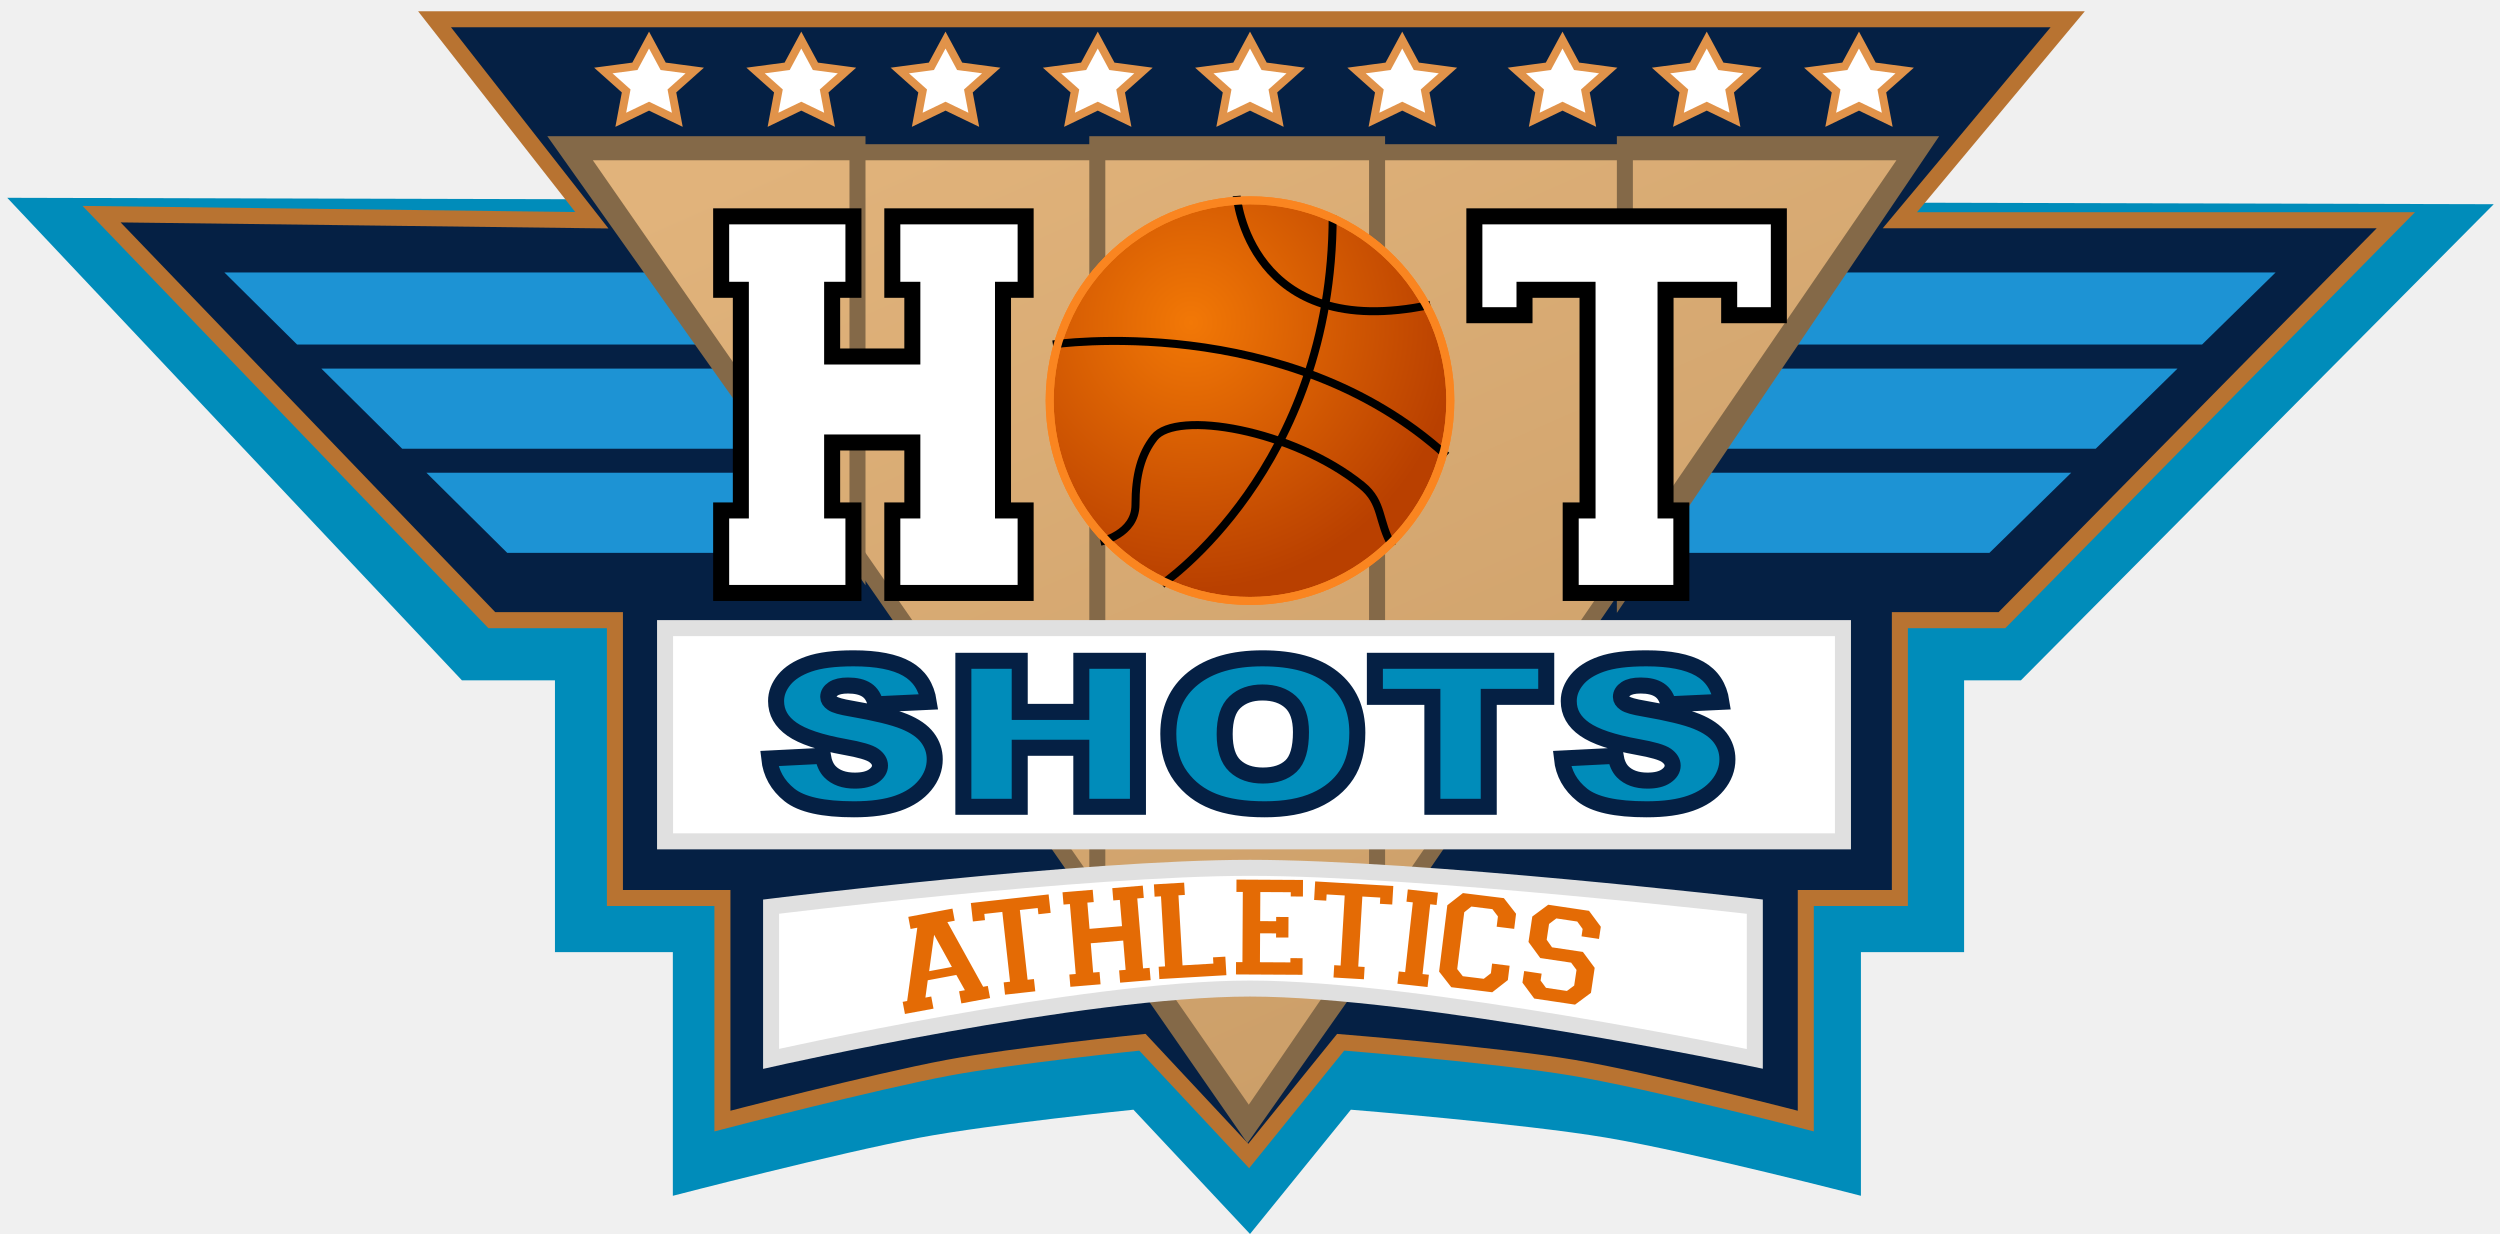
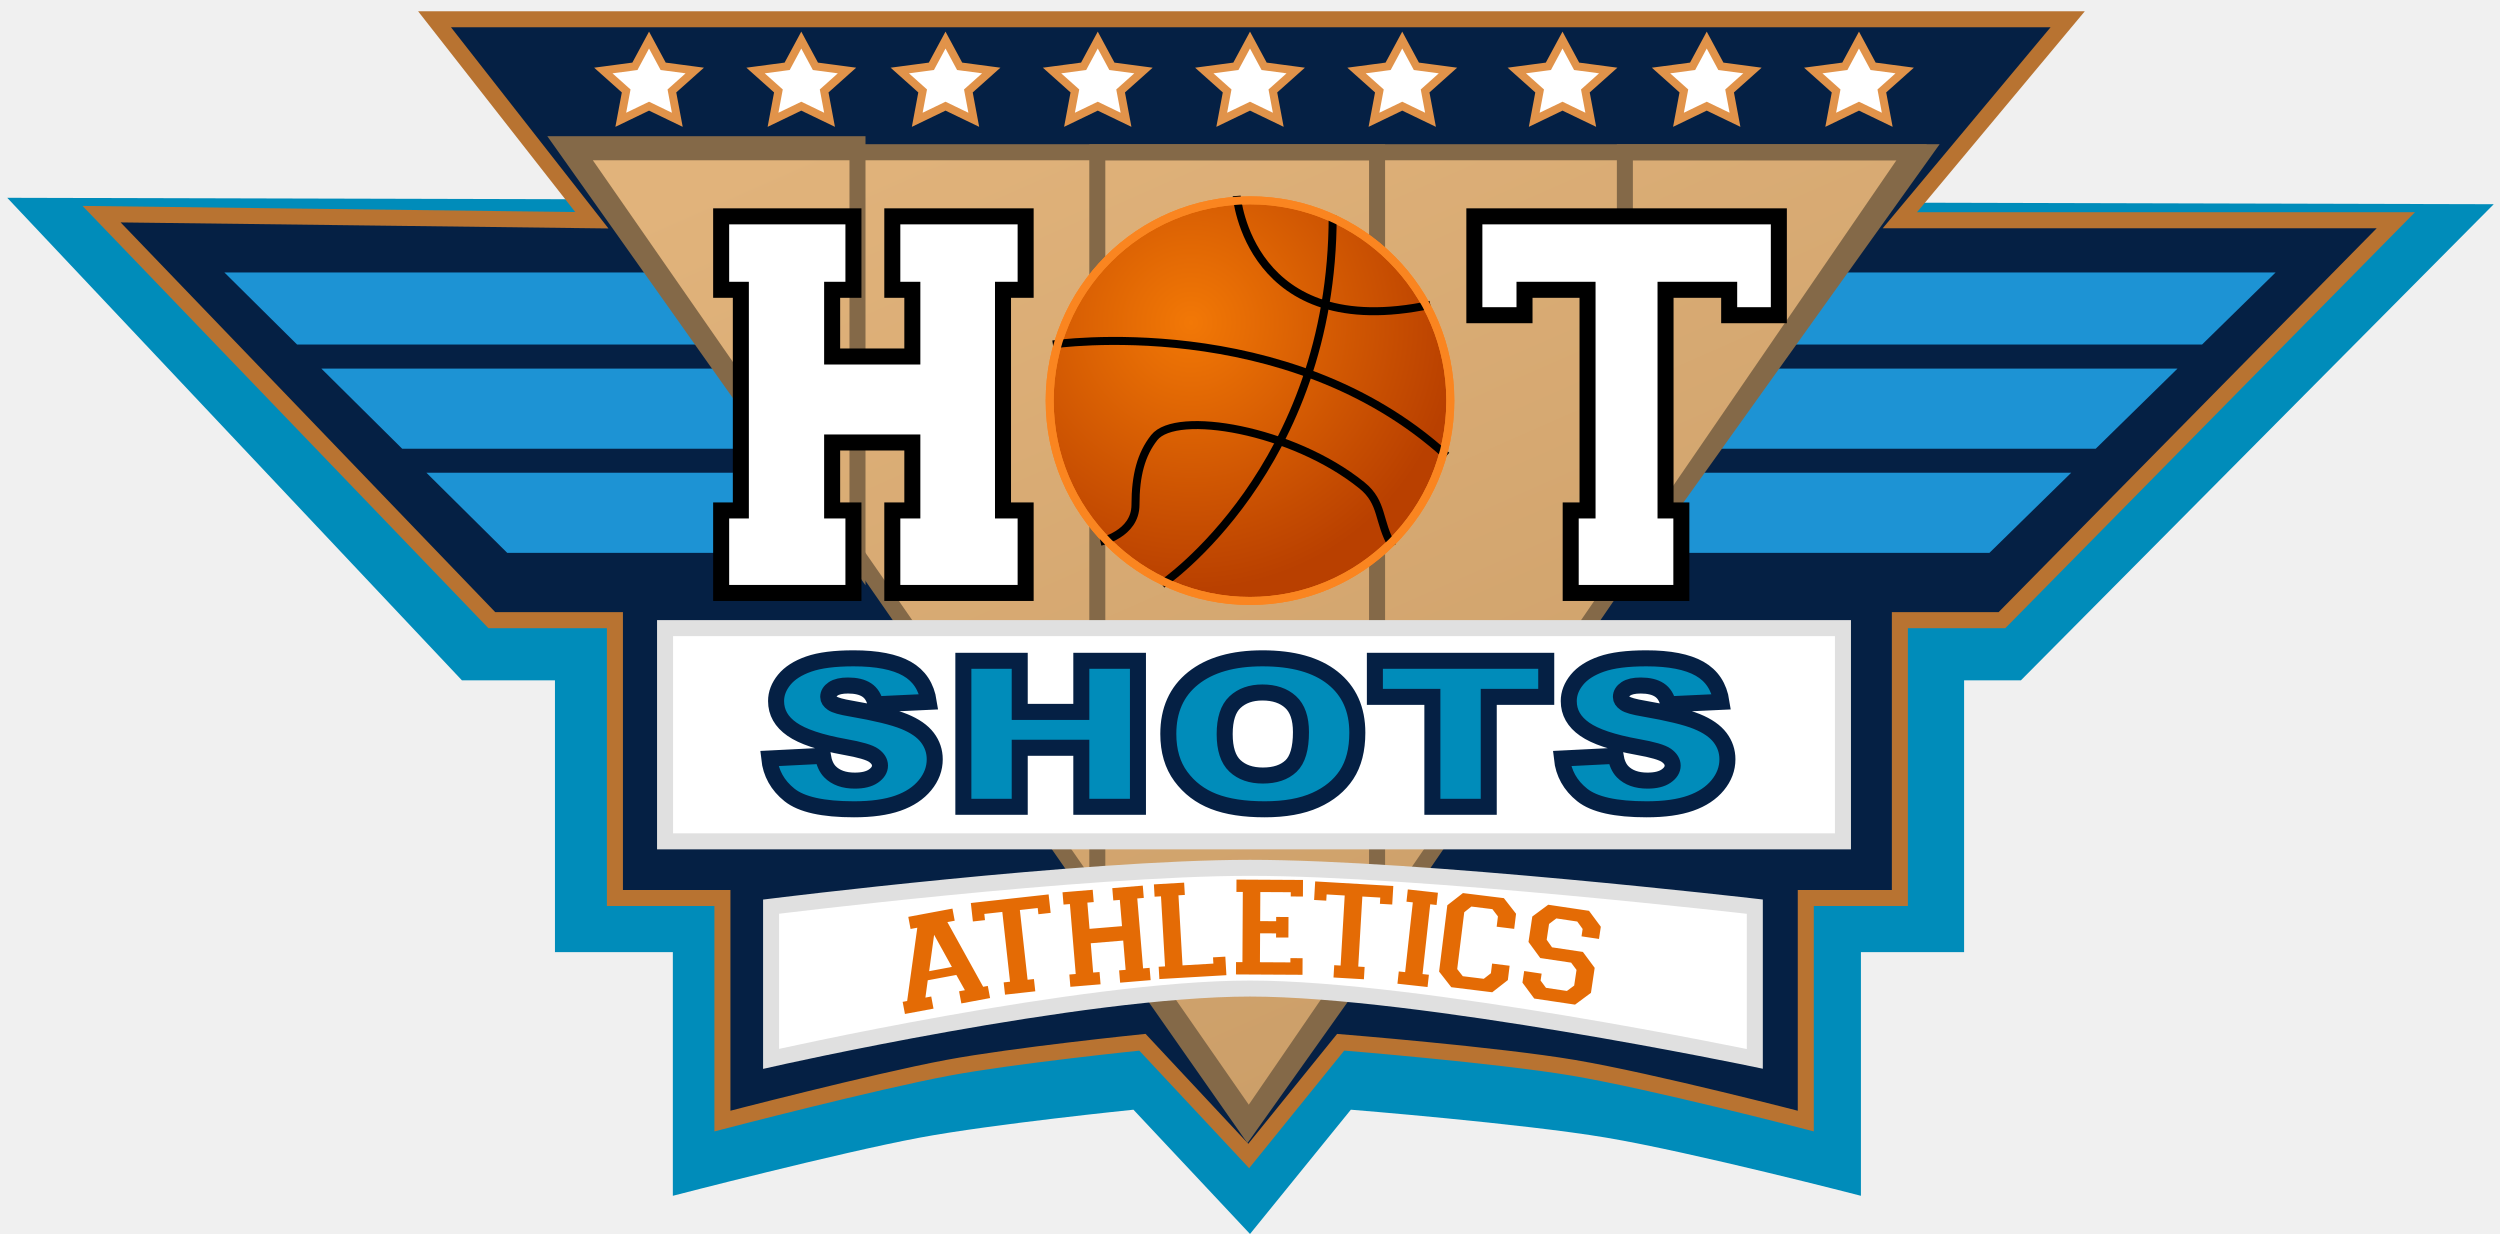
<svg xmlns="http://www.w3.org/2000/svg" width="312px" height="154px" viewBox="0 0 312 154" version="1.1">
  <description>Created with Sketch (http://www.bohemiancoding.com/sketch)</description>
  <defs>
    <linearGradient x1="14.382%" y1="0%" x2="70.912%" y2="92.606%" id="linearGradient-1">
      <stop stop-color="#E1B37B" offset="0%" />
      <stop stop-color="#CB9E68" offset="100%" />
    </linearGradient>
    <radialGradient cx="35.238%" cy="30.482%" fx="35.238%" fy="30.482%" r="66.825%" id="radialGradient-2">
      <stop stop-color="#F27806" offset="0%" />
      <stop stop-color="#B94000" offset="100%" />
    </radialGradient>
  </defs>
  <g id="Page-1" stroke="none" stroke-width="1" fill="none" fill-rule="evenodd">
    <g id="Logo" transform="translate(1, 2)">
      <path d="M-0.097,22.685 L56.65,82.908 L68.258,82.908 L68.258,116.824 L82.971,116.824 L82.971,147.235 C82.971,147.235 103.677,141.867 113.794,139.976 C122.838,138.286 140.455,136.491 140.455,136.491 L155,152 L167.586,136.491 C167.586,136.491 189.054,138.223 199.445,139.976 C210.273,141.804 231.243,147.235 231.243,147.235 L231.243,116.824 L244.119,116.824 L244.119,82.908 L251.205,82.908 L310.218,23.486 L-0.097,22.685 Z" id="Base-Under" fill="#008CBA" />
      <path d="M236.103,25.486 L257.047,0.406 L154.838,0.406 L53.232,0.406 L72.862,25.486 L11.676,24.727 L60.381,75.397 L75.742,75.397 L75.742,110.073 L89.158,110.073 L89.158,137.907 C89.158,137.907 108.039,132.994 117.265,131.263 C125.511,129.716 141.575,128.073 141.575,128.073 L154.838,142.268 L166.315,128.073 C166.315,128.073 185.891,129.658 195.366,131.263 C205.24,132.936 224.361,137.907 224.361,137.907 L224.361,110.073 L236.103,110.073 L236.103,75.397 L248.843,75.397 L298,25.486 L236.103,25.486 Z" id="Base" stroke="#B87331" stroke-width="2" fill="#052044" />
      <path d="M36.078,41 L273.814,41 L283,32 L27,32 L36.078,41 Z M49.192,54 L260.546,54 L270.753,44 L39.104,44 L49.192,54 Z M62.305,67 L247.278,67 L257.485,57 L52.218,57 L62.305,67 Z" id="Rectangle-6" fill="#1D93D4" />
      <path d="M71.073,17 L237.573,17 L154.851,137.625 L71.073,17 Z" id="Triangle-1" stroke="#846948" stroke-width="2" fill="url(#linearGradient-1)" />
      <g id="Group" transform="translate(69, 16)" stroke="#846948" stroke-width="2">
        <path d="M0.24,0 L37.015,51.906 L37.015,0 L0.24,0 Z" id="Rectangle-11" />
-         <path d="M66.943,0 L66.943,95.921 L85.685,122.925 L101.859,99.962 L101.859,0 L66.943,0 Z" id="Rectangle-11" />
-         <path d="M132.784,0 L132.784,55.226 L170.12,0 L132.784,0 Z" id="Rectangle-11" />
+         <path d="M66.943,1 L66.943,96.141 L85.685,122.926 L101.859,100.15 L101.859,1 L66.943,1 Z" id="Rectangle-11" />
+         <path d="M132.784,1 L132.784,53.214 L170.12,1 L132.784,1 Z" id="Rectangle-11" />
      </g>
      <g id="Top-Stars" transform="translate(74, 3)" stroke="#E1934A" fill="#FFFFFF">
        <polygon id="Star-1" points="6 8.25 2.473 9.95 3.147 6.35 0.294 3.8 4.237 3.275 6 6.10622664e-16 7.763 3.275 11.706 3.8 8.853 6.35 9.527 9.95 " />
        <polygon id="Star-1" points="25 8.25 21.473 9.95 22.147 6.35 19.294 3.8 23.237 3.275 25 6.10622664e-16 26.763 3.275 30.706 3.8 27.853 6.35 28.527 9.95 " />
        <polygon id="Star-1" points="43 8.25 39.473 9.95 40.147 6.35 37.294 3.8 41.237 3.275 43 6.10622664e-16 44.763 3.275 48.706 3.8 45.853 6.35 46.527 9.95 " />
        <polygon id="Star-1" points="62 8.25 58.473 9.95 59.147 6.35 56.294 3.8 60.237 3.275 62 6.10622664e-16 63.763 3.275 67.706 3.8 64.853 6.35 65.527 9.95 " />
        <polygon id="Star-1" points="100 8.25 96.473 9.95 97.147 6.35 94.294 3.8 98.237 3.275 100 6.10622664e-16 101.763 3.275 105.706 3.8 102.853 6.35 103.527 9.95 " />
        <polygon id="Star-1" points="81 8.25 77.473 9.95 78.147 6.35 75.294 3.8 79.237 3.275 81 6.10622664e-16 82.763 3.275 86.706 3.8 83.853 6.35 84.527 9.95 " />
        <polygon id="Star-1" points="120 8.25 116.473 9.95 117.147 6.35 114.294 3.8 118.237 3.275 120 6.10622664e-16 121.763 3.275 125.706 3.8 122.853 6.35 123.527 9.95 " />
        <polygon id="Star-1" points="138 8.25 134.473 9.95 135.147 6.35 132.294 3.8 136.237 3.275 138 6.10622664e-16 139.763 3.275 143.706 3.8 140.853 6.35 141.527 9.95 " />
        <polygon id="Star-1" points="157 8.25 153.473 9.95 154.147 6.35 151.294 3.8 155.237 3.275 157 6.10622664e-16 158.763 3.275 162.706 3.8 159.853 6.35 160.527 9.95 " />
      </g>
    </g>
    <path d="M156,108.306 C135.096,108.306 96.232,113.15 96.232,113.15 L96.232,132.147 C96.232,132.147 134.982,123.37 156,123.37 C176.982,123.37 219,132.147 219,132.147 L219,113.15 C219,113.15 177.096,108.306 156,108.306 Z" id="Rectangle-8" stroke="#E0E0E0" stroke-width="2" fill="#FFFFFF" />
    <rect id="Rectangle-7" stroke="#E0E0E0" stroke-width="2" fill="#FFFFFF" x="83" y="78.389" width="147" height="26.611" />
    <g id="HOT" transform="translate(90, 24)">
      <path d="M94,3 L94,15.338 L100.259,15.338 L100.259,12.167 L108.125,12.167 L108.125,39.704 L106.023,39.704 L106.023,50 L119.833,50 L119.833,39.704 L117.86,39.704 L117.86,12.167 L125.801,12.167 L125.801,15.338 L132,15.338 L132,3 L94,3 Z" id="Rectangle-9" stroke="#000000" stroke-width="2" fill="#FFFFFF" />
      <circle id="Oval-1" stroke="#FA8520" fill="url(#radialGradient-2)" cx="66" cy="26" r="25" />
      <path d="M21.36,3 L21.36,12.167 L23.86,12.167 L23.86,20.491 L13.851,20.491 L13.851,12.167 L16.509,12.167 L16.509,3 L0,3 L0,12.167 L2.458,12.167 L2.458,39.704 L0,39.704 L0,50 L16.509,50 L16.509,39.704 L13.851,39.704 L13.851,31.222 L23.86,31.222 L23.86,39.704 L21.36,39.704 L21.36,50 L38,50 L38,39.704 L35.175,39.704 L35.175,12.167 L38,12.167 L38,3 L21.36,3 Z" id="Rectangle-9" stroke="#000000" stroke-width="2" fill="#FFFFFF" />
      <g id="Ball-Lines" transform="translate(41, 0)">
        <path d="M14.018,48.917 C14.018,48.917 35.319,34.477 35.319,2.94" id="Path-2" stroke="#000000" />
        <path d="M0.402,18.986 C0.402,18.986 29.592,14.708 49.536,32.875" id="Path-3" stroke="#000000" />
        <path d="M23.342,0.454 C23.342,0.454 24.833,18.852 47.504,14.042" id="Path-4" stroke="#000000" />
        <path d="M6.338,43.602 C6.338,43.602 10.708,42.676 10.708,39.004 C10.708,35.333 11.414,32.685 13.051,30.611 C15.785,27.145 30.312,29.589 38.961,36.571 C41.645,38.738 40.95,41.086 42.759,44.157" id="Path-5" stroke="#000000" />
        <circle id="Oval-1" stroke="#FA8520" cx="25" cy="26" r="25" />
      </g>
    </g>
    <path d="M96,94.662 L102.693,94.326 C102.838,95.196 103.133,95.859 103.579,96.315 C104.303,97.052 105.339,97.421 106.685,97.421 C107.689,97.421 108.463,97.232 109.006,96.855 C109.55,96.478 109.822,96.041 109.822,95.544 C109.822,95.072 109.563,94.649 109.045,94.276 C108.528,93.904 107.327,93.551 105.442,93.22 C102.357,92.665 100.157,91.928 98.842,91.008 C97.517,90.088 96.854,88.916 96.854,87.491 C96.854,86.555 97.193,85.67 97.871,84.837 C98.55,84.005 99.569,83.35 100.931,82.874 C102.292,82.397 104.158,82.159 106.529,82.159 C109.439,82.159 111.657,82.592 113.184,83.458 C114.711,84.324 115.62,85.701 115.91,87.59 L109.278,87.901 C109.102,87.081 108.732,86.484 108.168,86.111 C107.604,85.738 106.824,85.552 105.831,85.552 C105.013,85.552 104.397,85.691 103.982,85.968 C103.568,86.246 103.361,86.584 103.361,86.981 C103.361,87.271 103.532,87.532 103.874,87.764 C104.205,88.004 104.992,88.228 106.234,88.435 C109.309,88.966 111.512,89.502 112.842,90.045 C114.173,90.587 115.141,91.261 115.746,92.064 C116.352,92.868 116.655,93.767 116.655,94.761 C116.655,95.929 116.251,97.006 115.444,97.992 C114.636,98.978 113.508,99.726 112.058,100.236 C110.609,100.745 108.781,101 106.576,101 C102.704,101 100.022,100.403 98.531,99.21 C97.041,98.017 96.197,96.501 96,94.662 Z M120.227,82.47 L127.262,82.47 L127.262,88.845 L134.949,88.845 L134.949,82.47 L142.016,82.47 L142.016,100.689 L134.949,100.689 L134.949,93.32 L127.262,93.32 L127.262,100.689 L120.227,100.689 L120.227,82.47 Z M145.805,91.592 C145.805,88.618 146.84,86.302 148.911,84.645 C150.982,82.988 153.865,82.159 157.561,82.159 C161.351,82.159 164.27,82.973 166.32,84.601 C168.37,86.229 169.395,88.51 169.395,91.443 C169.395,93.572 168.947,95.318 168.052,96.681 C167.156,98.044 165.862,99.105 164.169,99.863 C162.477,100.621 160.367,101 157.841,101 C155.273,101 153.148,100.673 151.466,100.018 C149.783,99.364 148.419,98.328 147.374,96.911 C146.328,95.494 145.805,93.721 145.805,91.592 Z M152.84,91.617 C152.84,93.456 153.267,94.778 154.121,95.581 C154.975,96.385 156.138,96.787 157.608,96.787 C159.119,96.787 160.289,96.393 161.118,95.606 C161.946,94.819 162.36,93.407 162.36,91.368 C162.36,89.653 161.928,88.4 161.063,87.609 C160.199,86.818 159.026,86.422 157.546,86.422 C156.127,86.422 154.988,86.824 154.129,87.627 C153.27,88.431 152.84,89.761 152.84,91.617 Z M171.585,82.47 L192.97,82.47 L192.97,86.969 L185.795,86.969 L185.795,100.689 L178.76,100.689 L178.76,86.969 L171.585,86.969 L171.585,82.47 Z M194.927,94.662 L201.62,94.326 C201.765,95.196 202.06,95.859 202.505,96.315 C203.23,97.052 204.265,97.421 205.611,97.421 C206.616,97.421 207.39,97.232 207.933,96.855 C208.477,96.478 208.748,96.041 208.748,95.544 C208.748,95.072 208.49,94.649 207.972,94.276 C207.454,93.904 206.253,93.551 204.369,93.22 C201.284,92.665 199.084,91.928 197.769,91.008 C196.443,90.088 195.781,88.916 195.781,87.491 C195.781,86.555 196.12,85.67 196.798,84.837 C197.476,84.005 198.496,83.35 199.857,82.874 C201.219,82.397 203.085,82.159 205.456,82.159 C208.365,82.159 210.584,82.592 212.111,83.458 C213.638,84.324 214.546,85.701 214.836,87.59 L208.205,87.901 C208.029,87.081 207.659,86.484 207.094,86.111 C206.53,85.738 205.751,85.552 204.757,85.552 C203.939,85.552 203.323,85.691 202.909,85.968 C202.495,86.246 202.288,86.584 202.288,86.981 C202.288,87.271 202.459,87.532 202.8,87.764 C203.132,88.004 203.919,88.228 205.161,88.435 C208.236,88.966 210.439,89.502 211.769,90.045 C213.099,90.587 214.067,91.261 214.673,92.064 C215.279,92.868 215.582,93.767 215.582,94.761 C215.582,95.929 215.178,97.006 214.37,97.992 C213.563,98.978 212.434,99.726 210.985,100.236 C209.535,100.745 207.708,101 205.503,101 C201.63,101 198.949,100.403 197.458,99.21 C195.967,98.017 195.123,96.501 194.927,94.662 Z" id="SHOTS" stroke="#052044" stroke-width="2" fill="#008CBA" />
    <path d="M112.935,126.543 L112.652,125.031 L113.212,124.926 L114.479,115.778 L113.638,115.935 L113.355,114.423 L118.865,113.393 L119.148,114.905 L118.233,115.077 L122.7,123.152 L123.279,123.044 L123.562,124.557 L119.976,125.227 L119.693,123.714 L120.421,123.578 L119.35,121.672 L115.783,122.338 L115.491,124.5 L116.219,124.364 L116.502,125.877 L112.935,126.543 Z M118.796,120.673 L116.577,116.662 L115.957,121.204 L118.796,120.673 Z M121.416,115 L121.161,112.696 L130.868,111.623 L131.122,113.927 L129.593,114.096 L129.507,113.322 L127.279,113.568 L128.241,122.274 L129.034,122.186 L129.204,123.716 L125.427,124.134 L125.257,122.604 L126.051,122.516 L125.088,113.81 L122.841,114.059 L122.926,114.833 L121.416,115 Z M133.582,123.155 L133.455,121.621 L134.25,121.555 L133.524,112.826 L132.729,112.892 L132.601,111.358 L136.369,111.045 L136.497,112.579 L135.702,112.645 L135.974,115.92 L140.026,115.584 L139.754,112.308 L138.939,112.376 L138.812,110.842 L142.618,110.525 L142.745,112.059 L141.931,112.127 L142.657,120.856 L143.471,120.788 L143.599,122.322 L139.793,122.638 L139.665,121.104 L140.479,121.037 L140.176,117.382 L136.124,117.719 L136.427,121.374 L137.223,121.308 L137.35,122.841 L133.582,123.155 Z M144.69,122.188 L144.601,120.651 L145.398,120.605 L144.891,111.861 L144.094,111.907 L144.005,110.371 L147.779,110.152 L147.869,111.688 L147.072,111.734 L147.579,120.479 L151.43,120.255 L151.385,119.478 L152.921,119.389 L153.055,121.703 L144.69,122.188 Z M154.249,121.609 L154.257,120.07 L155.055,120.074 L155.103,111.315 L154.305,111.311 L154.313,109.772 L162.616,109.817 L162.605,111.888 L161.085,111.88 L161.088,111.348 L157.288,111.327 L157.268,114.956 L159.263,114.967 L159.266,114.435 L160.805,114.443 L160.791,117.008 L159.252,117 L159.255,116.487 L157.26,116.476 L157.24,120.086 L161.04,120.107 L161.043,119.575 L162.563,119.583 L162.552,121.654 L154.249,121.609 Z M164,112.314 L164.135,110 L173.885,110.571 L173.749,112.885 L172.213,112.795 L172.258,112.017 L170.02,111.886 L169.508,120.63 L170.305,120.677 L170.215,122.213 L166.421,121.991 L166.511,120.455 L167.308,120.501 L167.82,111.757 L165.563,111.625 L165.517,112.403 L164,112.314 Z M174.4,122.766 L174.568,121.236 L175.362,121.323 L176.32,112.617 L175.527,112.53 L175.695,111 L179.453,111.414 L179.285,112.943 L178.492,112.856 L177.533,121.563 L178.327,121.65 L178.158,123.18 L174.4,122.766 Z M179.6,121.253 L180.625,112.976 L182.574,111.456 L187.684,112.088 L189.204,114.038 L188.971,115.923 L186.783,115.652 L186.942,114.37 L186.251,113.461 L183.63,113.137 L182.737,113.85 L181.86,120.94 L182.554,121.83 L185.175,122.154 L186.065,121.46 L186.214,120.253 L188.401,120.524 L188.18,122.315 L186.23,123.835 L181.12,123.203 L179.6,121.253 Z M190,122.632 L190.216,121.185 L192.396,121.51 L192.267,122.374 L192.938,123.281 L195.55,123.671 L196.457,123 L196.749,121.045 L196.077,120.138 L192.225,119.563 L190.757,117.558 L191.231,114.382 L193.218,112.911 L198.31,113.671 L199.781,115.658 L199.554,117.18 L197.374,116.855 L197.512,115.934 L196.843,115.008 L194.231,114.618 L193.321,115.309 L193.027,117.282 L193.693,118.226 L197.545,118.801 L199.016,120.788 L198.55,123.907 L196.564,125.378 L191.471,124.618 L190,122.632 Z" id="athletics" fill="#E46B05" />
  </g>
</svg>
